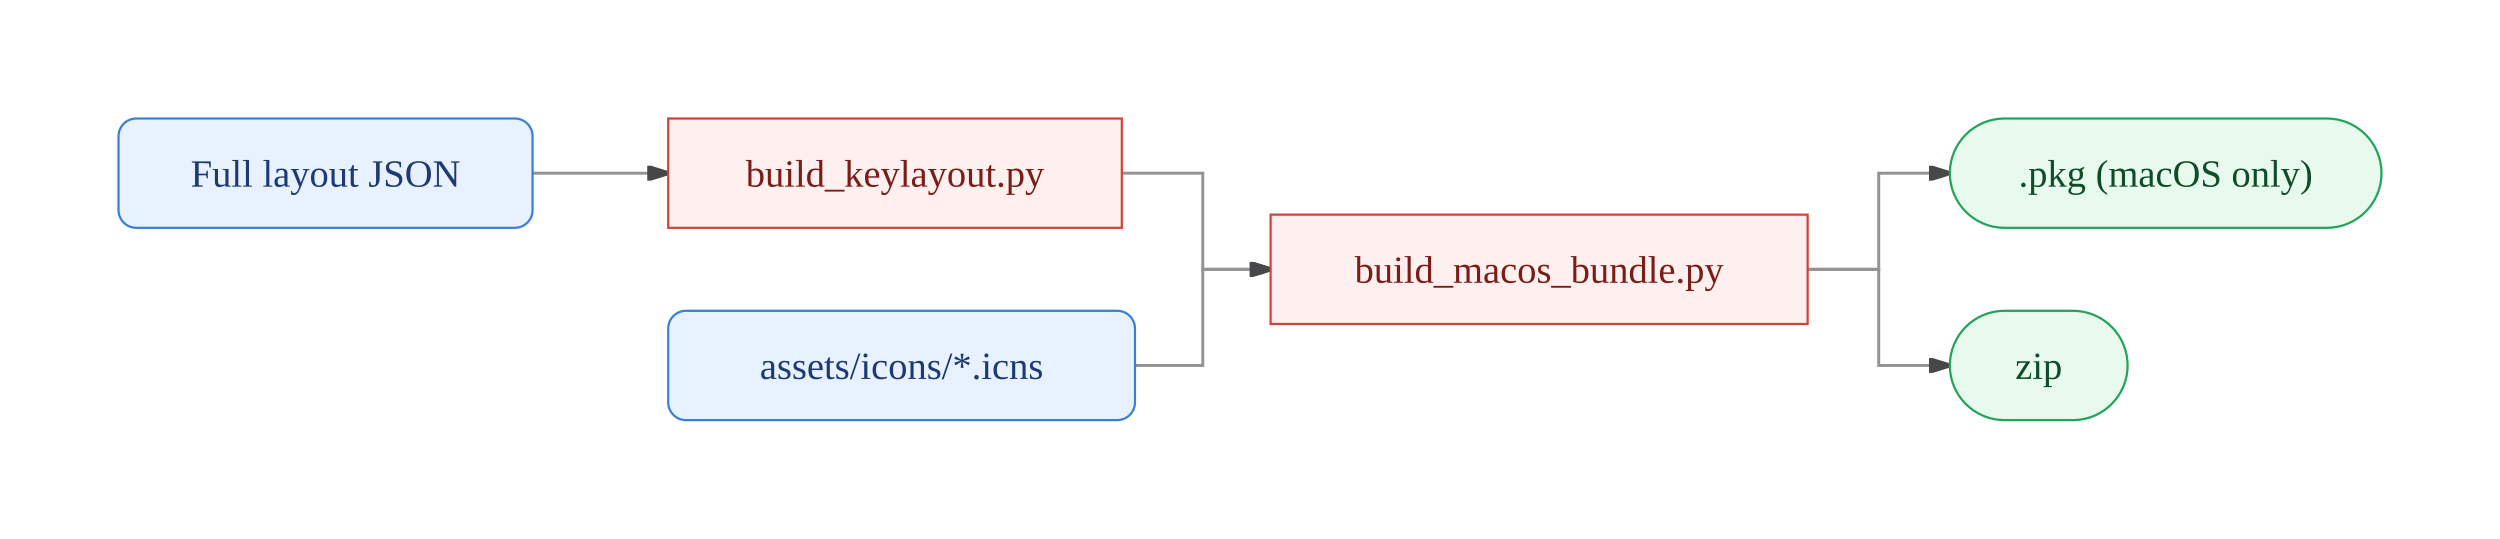
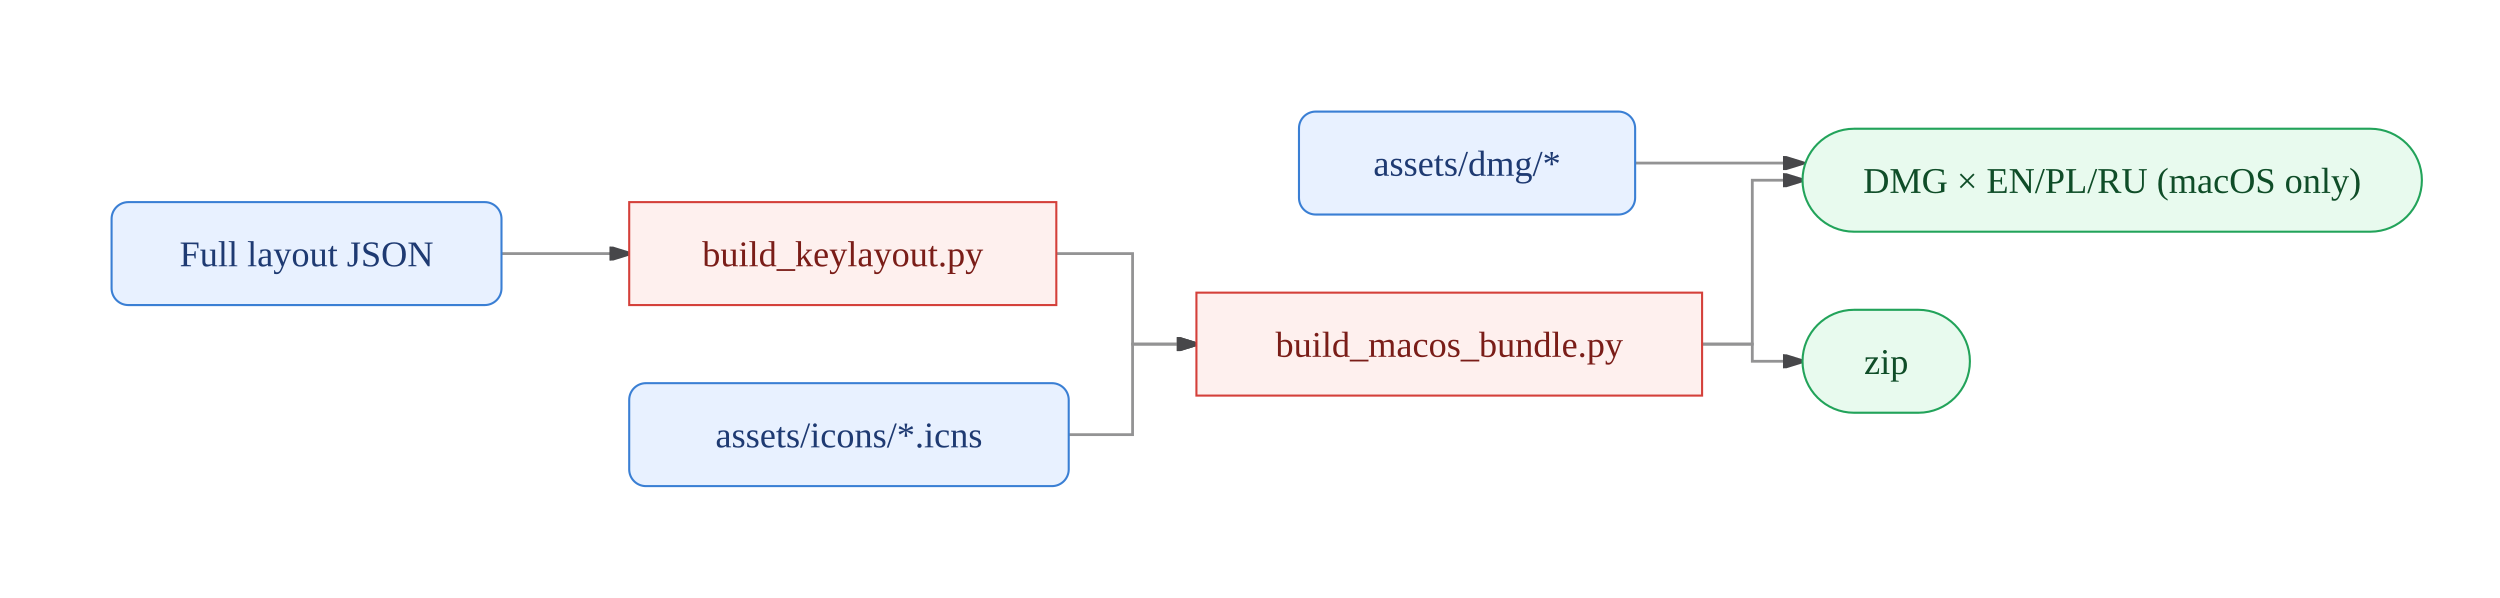
- <svg xmlns="http://www.w3.org/2000/svg" viewBox="0 0 843.81 181.8" width="843.81" height="181.8" style="background:#FFFFFF">
+ <svg xmlns="http://www.w3.org/2000/svg" viewBox="0 0 896.132 214.25" width="896.132" height="214.25" style="background:#FFFFFF">
  <defs>
    <marker id="arrowhead" markerWidth="8" markerHeight="5" refX="7" refY="2.5" orient="auto">
      <polygon points="0 0, 8 2.5, 0 5" fill="#47474A" stroke="#47474A" stroke-width="0.75" stroke-linejoin="round" />
    </marker>
    <marker id="arrowhead-start" markerWidth="8" markerHeight="5" refX="1" refY="2.5" orient="auto-start-reverse">
      <polygon points="8 0, 0 2.5, 8 5" fill="#47474A" stroke="#47474A" stroke-width="0.75" stroke-linejoin="round" />
    </marker>
  </defs>
-   <polyline class="edge" data-from="JSON" data-to="KL" data-style="solid" data-arrow-start="false" data-arrow-end="true" points="179.761,58.45 225.539,58.45" fill="none" stroke="#939394" stroke-width="1" marker-end="url(#arrowhead)" />
-   <polyline class="edge" data-from="KL" data-to="BUNDLE" data-style="solid" data-arrow-start="false" data-arrow-end="true" points="378.639,58.45 405.973,58.45 405.973,90.9 428.861,90.9" fill="none" stroke="#939394" stroke-width="1" marker-end="url(#arrowhead)" />
-   <polyline class="edge" data-from="ICNS" data-to="BUNDLE" data-style="solid" data-arrow-start="false" data-arrow-end="true" points="383.085,123.350 405.973,123.350 405.973,90.9 428.861,90.9" fill="none" stroke="#939394" stroke-width="1" marker-end="url(#arrowhead)" />
-   <polyline class="edge" data-from="BUNDLE" data-to="PKG" data-style="solid" data-arrow-start="false" data-arrow-end="true" points="610.119,90.9 634.119,90.9 634.119,58.45 658.119,58.45" fill="none" stroke="#939394" stroke-width="1" marker-end="url(#arrowhead)" />
-   <polyline class="edge" data-from="BUNDLE" data-to="ZIP" data-style="solid" data-arrow-start="false" data-arrow-end="true" points="610.119,90.9 634.119,90.9 634.119,123.350 658.119,123.350" fill="none" stroke="#939394" stroke-width="1" marker-end="url(#arrowhead)" />
+   <polyline class="edge" data-from="JSON" data-to="KL" data-style="solid" data-arrow-start="false" data-arrow-end="true" points="179.761,90.9 225.539,90.9" fill="none" stroke="#939394" stroke-width="1" marker-end="url(#arrowhead)" />
+   <polyline class="edge" data-from="KL" data-to="BUNDLE" data-style="solid" data-arrow-start="false" data-arrow-end="true" points="378.639,90.9 405.973,90.9 405.973,123.350 428.861,123.350" fill="none" stroke="#939394" stroke-width="1" marker-end="url(#arrowhead)" />
+   <polyline class="edge" data-from="ICNS" data-to="BUNDLE" data-style="solid" data-arrow-start="false" data-arrow-end="true" points="383.085,155.8 405.973,155.8 405.973,123.350 428.861,123.350" fill="none" stroke="#939394" stroke-width="1" marker-end="url(#arrowhead)" />
+   <polyline class="edge" data-from="BUNDLE" data-to="DMG" data-style="solid" data-arrow-start="false" data-arrow-end="true" points="610.119,123.350 628.119,123.350 628.119,64.6 646.119,64.6" fill="none" stroke="#939394" stroke-width="1" marker-end="url(#arrowhead)" />
+   <polyline class="edge" data-from="DMGBG" data-to="DMG" data-style="solid" data-arrow-start="false" data-arrow-end="true" points="586.119,58.45 646.119,58.45" fill="none" stroke="#939394" stroke-width="1" marker-end="url(#arrowhead)" />
+   <polyline class="edge" data-from="BUNDLE" data-to="ZIP" data-style="solid" data-arrow-start="false" data-arrow-end="true" points="610.119,123.350 628.119,123.350 628.119,129.5 646.119,129.5" fill="none" stroke="#939394" stroke-width="1" marker-end="url(#arrowhead)" />
  <g class="node" data-id="JSON" data-label="Full layout JSON" data-shape="rounded">
-     <rect x="40" y="40" width="139.761" height="36.900" rx="6" ry="6" fill="#e8f1ff" stroke="#3a7fd4" stroke-width="0.75" />
-     <text x="109.880" y="58.45" text-anchor="middle" font-size="13" font-weight="500" fill="#1e3a72" dy="4.55">Full layout JSON</text>
+     <rect x="40" y="72.45" width="139.761" height="36.900" rx="6" ry="6" fill="#e8f1ff" stroke="#3a7fd4" stroke-width="0.75" />
+     <text x="109.880" y="90.9" text-anchor="middle" font-size="13" font-weight="500" fill="#1e3a72" dy="4.55">Full layout JSON</text>
  </g>
  <g class="node" data-id="KL" data-label="build_keylayout.py" data-shape="rectangle">
-     <rect x="225.539" y="40" width="153.1" height="36.900" rx="0" ry="0" fill="#fef0ee" stroke="#d4403a" stroke-width="0.75" />
-     <text x="302.089" y="58.45" text-anchor="middle" font-size="13" font-weight="500" fill="#7a1d18" dy="4.55">build_keylayout.py</text>
+     <rect x="225.539" y="72.45" width="153.1" height="36.900" rx="0" ry="0" fill="#fef0ee" stroke="#d4403a" stroke-width="0.75" />
+     <text x="302.089" y="90.9" text-anchor="middle" font-size="13" font-weight="500" fill="#7a1d18" dy="4.55">build_keylayout.py</text>
  </g>
  <g class="node" data-id="ICNS" data-label="assets/icons/*.icns" data-shape="rounded">
-     <rect x="225.539" y="104.9" width="157.546" height="36.900" rx="6" ry="6" fill="#e8f1ff" stroke="#3a7fd4" stroke-width="0.75" />
-     <text x="304.312" y="123.350" text-anchor="middle" font-size="13" font-weight="500" fill="#1e3a72" dy="4.55">assets/icons/*.icns</text>
+     <rect x="225.539" y="137.350" width="157.546" height="36.900" rx="6" ry="6" fill="#e8f1ff" stroke="#3a7fd4" stroke-width="0.75" />
+     <text x="304.312" y="155.8" text-anchor="middle" font-size="13" font-weight="500" fill="#1e3a72" dy="4.55">assets/icons/*.icns</text>
+   </g>
+   <g class="node" data-id="DMGBG" data-label="assets/dmg/*" data-shape="rounded">
+     <rect x="465.623" y="40" width="120.495" height="36.900" rx="6" ry="6" fill="#e8f1ff" stroke="#3a7fd4" stroke-width="0.75" />
+     <text x="525.871" y="58.45" text-anchor="middle" font-size="13" font-weight="500" fill="#1e3a72" dy="4.55">assets/dmg/*</text>
  </g>
  <g class="node" data-id="BUNDLE" data-label="build_macos_bundle.py" data-shape="rectangle">
-     <rect x="428.861" y="72.45" width="181.257" height="36.900" rx="0" ry="0" fill="#fef0ee" stroke="#d4403a" stroke-width="0.75" />
-     <text x="519.491" y="90.9" text-anchor="middle" font-size="13" font-weight="500" fill="#7a1d18" dy="4.55">build_macos_bundle.py</text>
+     <rect x="428.861" y="104.9" width="181.257" height="36.900" rx="0" ry="0" fill="#fef0ee" stroke="#d4403a" stroke-width="0.75" />
+     <text x="519.491" y="123.350" text-anchor="middle" font-size="13" font-weight="500" fill="#7a1d18" dy="4.55">build_macos_bundle.py</text>
  </g>
-   <g class="node" data-id="PKG" data-label=".pkg (macOS only)" data-shape="stadium">
-     <rect x="658.119" y="40" width="145.69" height="36.900" rx="18.450" ry="18.450" fill="#e8faee" stroke="#22a35a" stroke-width="0.75" />
-     <text x="730.964" y="58.45" text-anchor="middle" font-size="13" font-weight="500" fill="#0f4d28" dy="4.55">.pkg (macOS only)</text>
+   <g class="node" data-id="DMG" data-label="DMG × EN/PL/RU (macOS only)" data-shape="stadium">
+     <rect x="646.119" y="46.15" width="222.012" height="36.900" rx="18.450" ry="18.450" fill="#e8faee" stroke="#22a35a" stroke-width="0.75" />
+     <text x="757.126" y="64.6" text-anchor="middle" font-size="13" font-weight="500" fill="#0f4d28" dy="4.55">DMG × EN/PL/RU (macOS only)</text>
  </g>
  <g class="node" data-id="ZIP" data-label="zip" data-shape="stadium">
-     <rect x="658.119" y="104.9" width="60" height="36.900" rx="18.450" ry="18.450" fill="#e8faee" stroke="#22a35a" stroke-width="0.75" />
-     <text x="688.119" y="123.350" text-anchor="middle" font-size="13" font-weight="500" fill="#0f4d28" dy="4.55">zip</text>
+     <rect x="646.119" y="111.050" width="60" height="36.900" rx="18.450" ry="18.450" fill="#e8faee" stroke="#22a35a" stroke-width="0.75" />
+     <text x="676.119" y="129.5" text-anchor="middle" font-size="13" font-weight="500" fill="#0f4d28" dy="4.55">zip</text>
  </g>
</svg>
